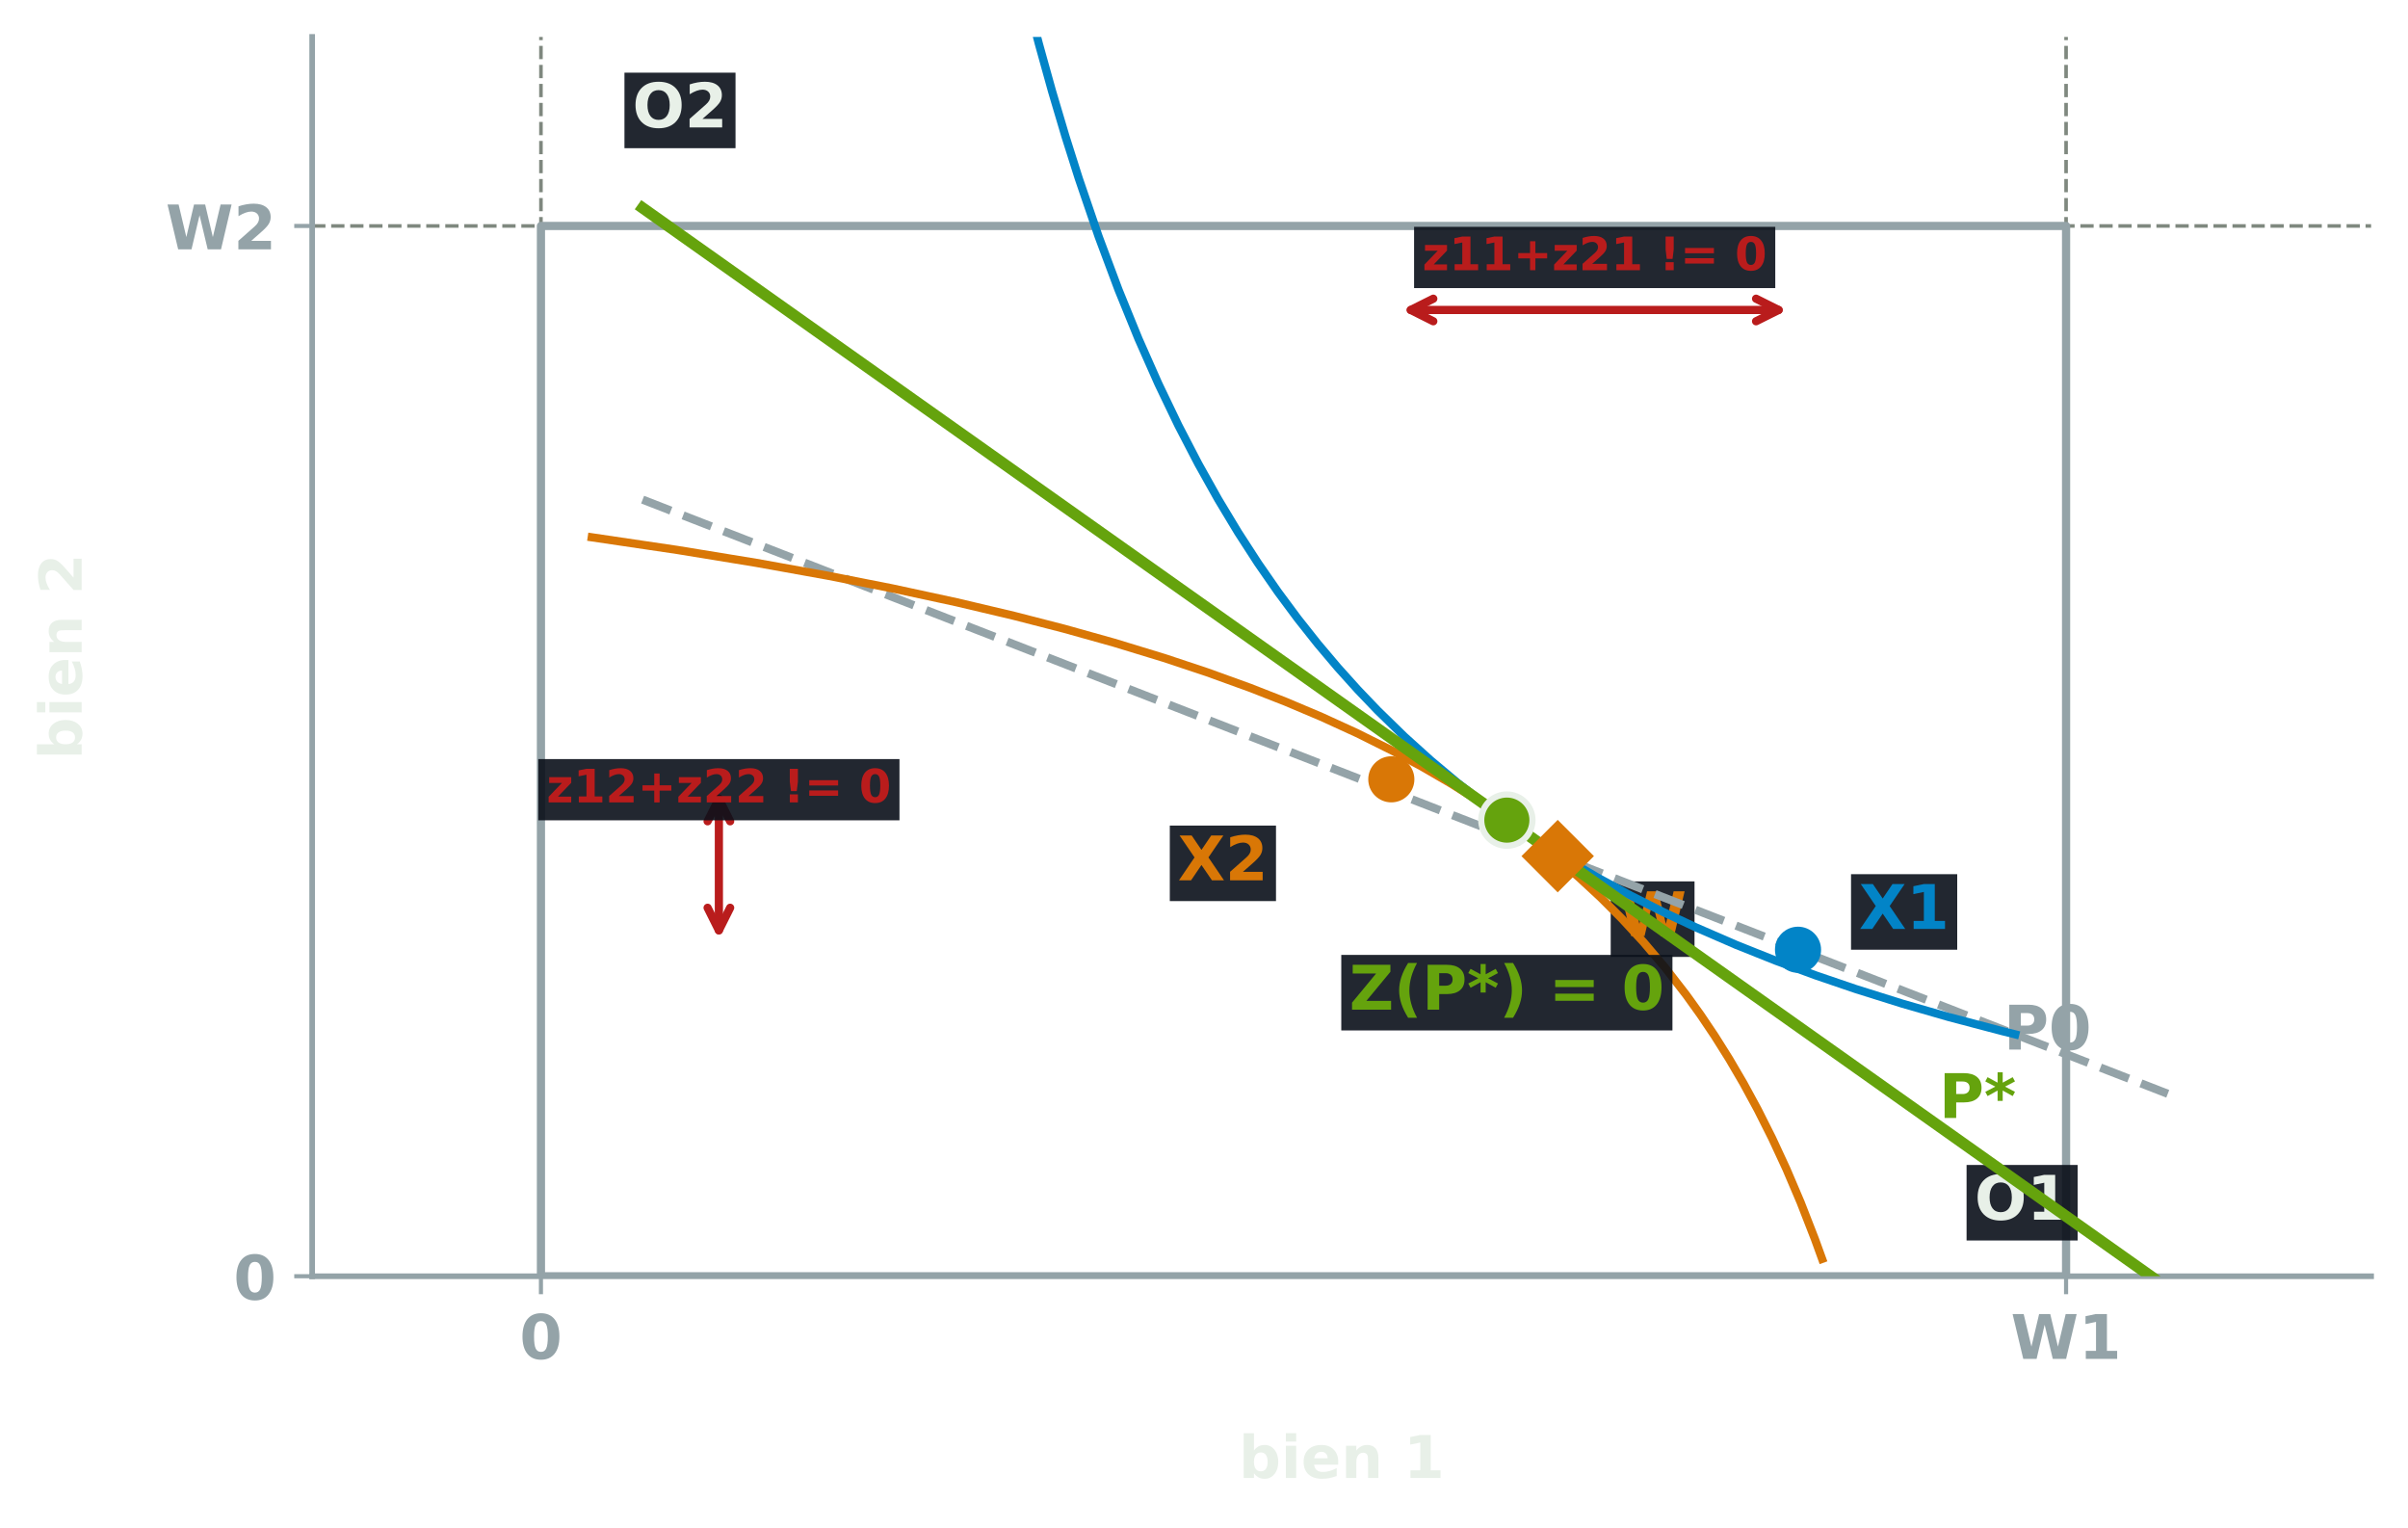
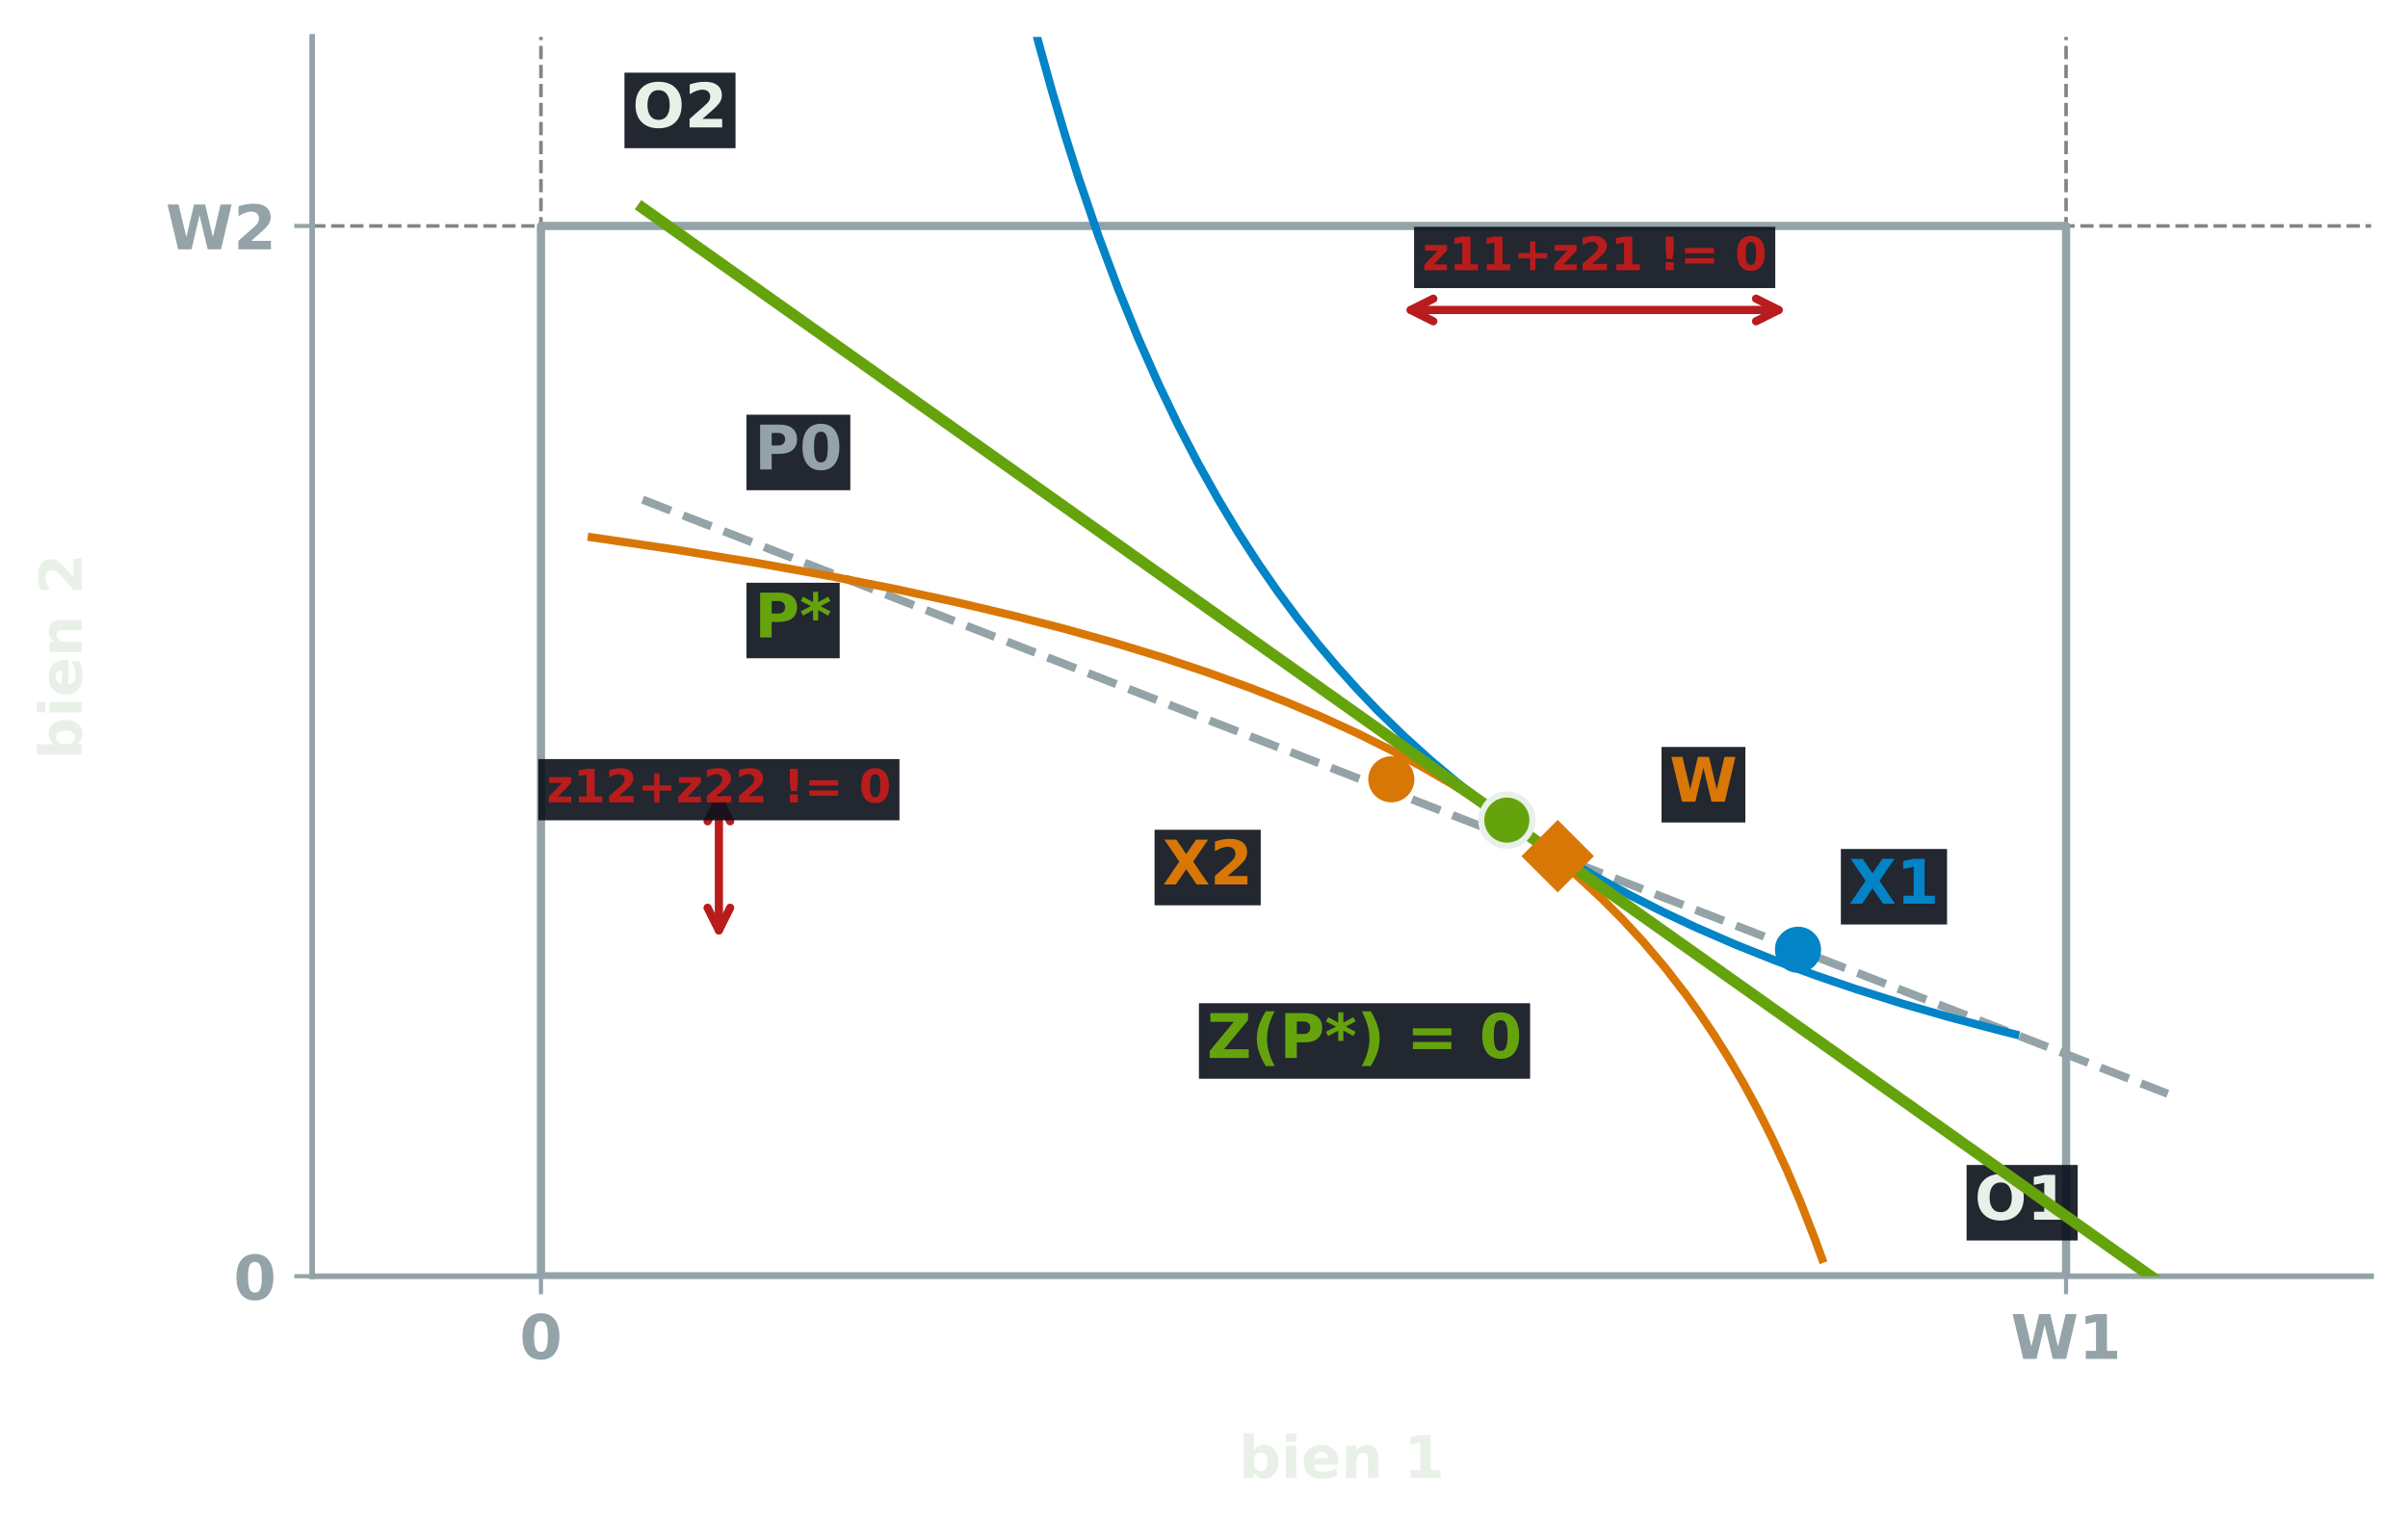
<svg xmlns="http://www.w3.org/2000/svg" xmlns:xlink="http://www.w3.org/1999/xlink" width="469.875pt" height="297.92pt" viewBox="0 0 469.875 297.92" version="1.1">
  <defs>
    <style type="text/css">*{stroke-linejoin: round; stroke-linecap: butt}</style>
  </defs>
  <g id="figure_1">
    <g id="patch_1">
      <path d="M 0 297.92  L 469.875 297.92  L 469.875 0  L 0 0  L 0 297.92  z " style="fill: none; opacity: 0" />
    </g>
    <g id="axes_1">
      <g id="patch_2">
        <path d="M 60.915 248.976  L 462.675 248.976  L 462.675 7.2  L 60.915 7.2  L 60.915 248.976  z " style="fill: none" />
      </g>
      <g id="matplotlib.axis_1">
        <g id="xtick_1">
          <g id="line2d_1">
            <path d="M 105.555 248.976  L 105.555 7.2  " clip-path="url(#pcbb90beb49)" style="fill: none; stroke-dasharray: 2.59,1.12; stroke-dashoffset: 0; stroke: #2a3a2a; stroke-opacity: 0.6; stroke-width: 0.7" />
          </g>
          <g id="line2d_2">
            <defs>
              <path id="m409fbe080f" d="M 0 0  L 0 3.5  " style="stroke: #94a3a8; stroke-width: 0.8" />
            </defs>
            <g>
              <use xlink:href="#m409fbe080f" x="105.555" y="248.976" style="fill: #94a3a8; stroke: #94a3a8; stroke-width: 0.8" />
            </g>
          </g>
          <g id="text_1">
            <g style="fill: #94a3a8" transform="translate(101.3802 265.0941) scale(0.12 -0.12)">
              <defs>
                <path id="DejaVuSans-Bold-30" d="M 2944 2338  Q 2944 3213 2780 3570  Q 2616 3928 2228 3928  Q 1841 3928 1675 3570  Q 1509 3213 1509 2338  Q 1509 1453 1675 1090  Q 1841 728 2228 728  Q 2613 728 2778 1090  Q 2944 1453 2944 2338  z M 4147 2328  Q 4147 1169 3647 539  Q 3147 -91 2228 -91  Q 1306 -91 806 539  Q 306 1169 306 2328  Q 306 3491 806 4120  Q 1306 4750 2228 4750  Q 3147 4750 3647 4120  Q 4147 3491 4147 2328  z " transform="scale(0.015625)" />
              </defs>
              <use xlink:href="#DejaVuSans-Bold-30" />
            </g>
          </g>
        </g>
        <g id="xtick_2">
          <g id="line2d_3">
            <path d="M 403.155 248.976  L 403.155 7.2  " clip-path="url(#pcbb90beb49)" style="fill: none; stroke-dasharray: 2.59,1.12; stroke-dashoffset: 0; stroke: #2a3a2a; stroke-opacity: 0.6; stroke-width: 0.7" />
          </g>
          <g id="line2d_4">
            <g>
              <use xlink:href="#m409fbe080f" x="403.155" y="248.976" style="fill: #94a3a8; stroke: #94a3a8; stroke-width: 0.8" />
            </g>
          </g>
          <g id="text_2">
            <g style="fill: #94a3a8" transform="translate(392.3623 265.0941) scale(0.12 -0.12)">
              <defs>
                <path id="DejaVuSans-Bold-57" d="M 191 4666  L 1344 4666  L 2150 1275  L 2950 4666  L 4109 4666  L 4909 1275  L 5716 4666  L 6859 4666  L 5759 0  L 4372 0  L 3525 3547  L 2688 0  L 1300 0  L 191 4666  z " transform="scale(0.015625)" />
                <path id="DejaVuSans-Bold-31" d="M 750 831  L 1813 831  L 1813 3847  L 722 3622  L 722 4441  L 1806 4666  L 2950 4666  L 2950 831  L 4013 831  L 4013 0  L 750 0  L 750 831  z " transform="scale(0.015625)" />
              </defs>
              <use xlink:href="#DejaVuSans-Bold-57" />
              <use xlink:href="#DejaVuSans-Bold-31" x="110.303" />
            </g>
          </g>
        </g>
        <g id="text_3">
          <g style="fill: #e8f0e8" transform="translate(241.7121 288.328) scale(0.115 -0.115)">
            <defs>
              <path id="DejaVuSans-Bold-62" d="M 2400 722  Q 2759 722 2948 984  Q 3138 1247 3138 1747  Q 3138 2247 2948 2509  Q 2759 2772 2400 2772  Q 2041 2772 1848 2508  Q 1656 2244 1656 1747  Q 1656 1250 1848 986  Q 2041 722 2400 722  z M 1656 2988  Q 1888 3294 2169 3439  Q 2450 3584 2816 3584  Q 3463 3584 3878 3070  Q 4294 2556 4294 1747  Q 4294 938 3878 423  Q 3463 -91 2816 -91  Q 2450 -91 2169 54  Q 1888 200 1656 506  L 1656 0  L 538 0  L 538 4863  L 1656 4863  L 1656 2988  z " transform="scale(0.015625)" />
              <path id="DejaVuSans-Bold-69" d="M 538 3500  L 1656 3500  L 1656 0  L 538 0  L 538 3500  z M 538 4863  L 1656 4863  L 1656 3950  L 538 3950  L 538 4863  z " transform="scale(0.015625)" />
              <path id="DejaVuSans-Bold-65" d="M 4031 1759  L 4031 1441  L 1416 1441  Q 1456 1047 1700 850  Q 1944 653 2381 653  Q 2734 653 3104 758  Q 3475 863 3866 1075  L 3866 213  Q 3469 63 3072 -14  Q 2675 -91 2278 -91  Q 1328 -91 801 392  Q 275 875 275 1747  Q 275 2603 792 3093  Q 1309 3584 2216 3584  Q 3041 3584 3536 3087  Q 4031 2591 4031 1759  z M 2881 2131  Q 2881 2450 2695 2645  Q 2509 2841 2209 2841  Q 1884 2841 1681 2658  Q 1478 2475 1428 2131  L 2881 2131  z " transform="scale(0.015625)" />
              <path id="DejaVuSans-Bold-6e" d="M 4056 2131  L 4056 0  L 2931 0  L 2931 347  L 2931 1631  Q 2931 2084 2911 2256  Q 2891 2428 2841 2509  Q 2775 2619 2662 2680  Q 2550 2741 2406 2741  Q 2056 2741 1856 2470  Q 1656 2200 1656 1722  L 1656 0  L 538 0  L 538 3500  L 1656 3500  L 1656 2988  Q 1909 3294 2193 3439  Q 2478 3584 2822 3584  Q 3428 3584 3742 3212  Q 4056 2841 4056 2131  z " transform="scale(0.015625)" />
              <path id="DejaVuSans-Bold-20" transform="scale(0.015625)" />
            </defs>
            <use xlink:href="#DejaVuSans-Bold-62" />
            <use xlink:href="#DejaVuSans-Bold-69" x="71.582" />
            <use xlink:href="#DejaVuSans-Bold-65" x="105.859" />
            <use xlink:href="#DejaVuSans-Bold-6e" x="173.682" />
            <use xlink:href="#DejaVuSans-Bold-20" x="244.873" />
            <use xlink:href="#DejaVuSans-Bold-31" x="279.688" />
          </g>
        </g>
      </g>
      <g id="matplotlib.axis_2">
        <g id="ytick_1">
          <g id="line2d_5">
            <path d="M 60.915 248.976  L 462.675 248.976  " clip-path="url(#pcbb90beb49)" style="fill: none; stroke-dasharray: 2.59,1.12; stroke-dashoffset: 0; stroke: #2a3a2a; stroke-opacity: 0.6; stroke-width: 0.7" />
          </g>
          <g id="line2d_6">
            <defs>
              <path id="m766cb33b4f" d="M 0 0  L -3.5 0  " style="stroke: #94a3a8; stroke-width: 0.8" />
            </defs>
            <g>
              <use xlink:href="#m766cb33b4f" x="60.915" y="248.976" style="fill: #94a3a8; stroke: #94a3a8; stroke-width: 0.8" />
            </g>
          </g>
          <g id="text_4">
            <g style="fill: #94a3a8" transform="translate(45.56547 253.5351) scale(0.12 -0.12)">
              <use xlink:href="#DejaVuSans-Bold-30" />
            </g>
          </g>
        </g>
        <g id="ytick_2">
          <g id="line2d_7">
            <path d="M 60.915 44.081  L 462.675 44.081  " clip-path="url(#pcbb90beb49)" style="fill: none; stroke-dasharray: 2.59,1.12; stroke-dashoffset: 0; stroke: #2a3a2a; stroke-opacity: 0.6; stroke-width: 0.7" />
          </g>
          <g id="line2d_8">
            <g>
              <use xlink:href="#m766cb33b4f" x="60.915" y="44.081" style="fill: #94a3a8; stroke: #94a3a8; stroke-width: 0.8" />
            </g>
          </g>
          <g id="text_5">
            <g style="fill: #94a3a8" transform="translate(32.32984 48.64015) scale(0.12 -0.12)">
              <defs>
                <path id="DejaVuSans-Bold-32" d="M 1844 884  L 3897 884  L 3897 0  L 506 0  L 506 884  L 2209 2388  Q 2438 2594 2547 2791  Q 2656 2988 2656 3200  Q 2656 3528 2436 3728  Q 2216 3928 1850 3928  Q 1569 3928 1234 3808  Q 900 3688 519 3450  L 519 4475  Q 925 4609 1322 4679  Q 1719 4750 2100 4750  Q 2938 4750 3402 4381  Q 3866 4013 3866 3353  Q 3866 2972 3669 2642  Q 3472 2313 2841 1759  L 1844 884  z " transform="scale(0.015625)" />
              </defs>
              <use xlink:href="#DejaVuSans-Bold-57" />
              <use xlink:href="#DejaVuSans-Bold-32" x="110.303" />
            </g>
          </g>
        </g>
        <g id="text_6">
          <g style="fill: #e8f0e8" transform="translate(15.9382 148.1708) rotate(-90) scale(0.115 -0.115)">
            <use xlink:href="#DejaVuSans-Bold-62" />
            <use xlink:href="#DejaVuSans-Bold-69" x="71.582" />
            <use xlink:href="#DejaVuSans-Bold-65" x="105.859" />
            <use xlink:href="#DejaVuSans-Bold-6e" x="173.682" />
            <use xlink:href="#DejaVuSans-Bold-20" x="244.873" />
            <use xlink:href="#DejaVuSans-Bold-32" x="279.688" />
          </g>
        </g>
      </g>
      <g id="patch_3">
        <path d="M 60.915 248.976  L 60.915 7.2  " style="fill: none; stroke: #94a3a8; stroke-width: 1.1; stroke-linejoin: miter; stroke-linecap: square" />
      </g>
      <g id="patch_4">
        <path d="M 60.915 248.976  L 462.675 248.976  " style="fill: none; stroke: #94a3a8; stroke-width: 1.1; stroke-linejoin: miter; stroke-linecap: square" />
      </g>
      <g id="line2d_9">
        <path d="M 105.555 248.976  L 403.155 248.976  L 403.155 44.081  L 105.555 44.081  L 105.555 248.976  " clip-path="url(#pcbb90beb49)" style="fill: none; stroke: #94a3a8; stroke-width: 1.6; stroke-linecap: square" />
      </g>
      <g id="text_7">
        <g id="patch_5">
          <path d="M 121.851 28.91  L 143.522 28.91  L 143.522 14.176  L 121.851 14.176  z " style="fill: #0a0f1a; opacity: 0.9" />
        </g>
        <g style="fill: #e8f0e8" transform="translate(123.4108 24.85389) scale(0.12 -0.12)">
          <defs>
            <path id="DejaVuSans-Bold-4f" d="M 2719 3878  Q 2169 3878 1866 3472  Q 1563 3066 1563 2328  Q 1563 1594 1866 1187  Q 2169 781 2719 781  Q 3272 781 3575 1187  Q 3878 1594 3878 2328  Q 3878 3066 3575 3472  Q 3272 3878 2719 3878  z M 2719 4750  Q 3844 4750 4481 4106  Q 5119 3463 5119 2328  Q 5119 1197 4481 553  Q 3844 -91 2719 -91  Q 1597 -91 958 553  Q 319 1197 319 2328  Q 319 3463 958 4106  Q 1597 4750 2719 4750  z " transform="scale(0.015625)" />
          </defs>
          <use xlink:href="#DejaVuSans-Bold-4f" />
          <use xlink:href="#DejaVuSans-Bold-32" x="85.01" />
        </g>
      </g>
      <g id="text_8">
        <g id="patch_6">
          <path d="M 383.739 242  L 405.41 242  L 405.41 227.266  L 383.739 227.266  z " style="fill: #0a0f1a; opacity: 0.9" />
        </g>
        <g style="fill: #e8f0e8" transform="translate(385.2988 237.9446) scale(0.12 -0.12)">
          <use xlink:href="#DejaVuSans-Bold-4f" />
          <use xlink:href="#DejaVuSans-Bold-31" x="85.01" />
        </g>
      </g>
      <g id="text_9">
        <g id="patch_7">
-           <path d="M 314.299 186.679  L 330.654 186.679  L 330.654 171.945  L 314.299 171.945  z " style="fill: #0a0f1a; opacity: 0.9" />
-         </g>
-         <g style="fill: #d97706" transform="translate(315.8588 182.623) scale(0.12 -0.12)">
+           <path d="M 324.219 160.452  L 340.574 160.452  L 340.574 145.718  L 324.219 145.718  z " style="fill: #0a0f1a; opacity: 0.9" />
+         </g>
+         <g style="fill: #d97706" transform="translate(325.7788 156.3964) scale(0.12 -0.12)">
          <use xlink:href="#DejaVuSans-Bold-57" />
        </g>
      </g>
      <g id="line2d_10">
        <path d="M 125.395 97.471  L 130.439 99.435  L 135.483 101.4  L 140.527 103.365  L 145.571 105.329  L 150.615 107.294  L 155.659 109.259  L 160.703 111.223  L 165.747 113.188  L 170.791 115.152  L 175.836 117.117  L 180.88 119.082  L 185.924 121.046  L 190.968 123.011  L 196.012 124.975  L 201.056 126.94  L 206.1 128.905  L 211.144 130.869  L 216.188 132.834  L 221.232 134.798  L 226.276 136.763  L 231.32 138.728  L 236.364 140.692  L 241.408 142.657  L 246.452 144.621  L 251.497 146.586  L 256.541 148.551  L 261.585 150.515  L 266.629 152.48  L 271.673 154.445  L 276.717 156.409  L 281.761 158.374  L 286.805 160.338  L 291.849 162.303  L 296.893 164.268  L 301.937 166.232  L 306.981 168.197  L 312.025 170.161  L 317.069 172.126  L 322.113 174.091  L 327.158 176.055  L 332.202 178.02  L 337.246 179.984  L 342.29 181.949  L 347.334 183.914  L 352.378 185.878  L 357.422 187.843  L 362.466 189.808  L 367.51 191.772  L 372.554 193.737  L 377.598 195.701  L 382.642 197.666  L 387.686 199.631  L 392.73 201.595  L 397.775 203.56  L 402.819 205.524  L 407.863 207.489  L 412.907 209.454  L 417.951 211.418  L 422.995 213.383  " clip-path="url(#pcbb90beb49)" style="fill: none; stroke-dasharray: 5.92,2.56; stroke-dashoffset: 0; stroke: #94a3a8; stroke-width: 1.6" />
      </g>
      <g id="text_10">
-         <g style="fill: #94a3a8" transform="translate(390.9698 204.7516) scale(0.12 -0.12)">
+         <g id="patch_8">
+           <path d="M 145.659 95.635  L 165.924 95.635  L 165.924 80.902  L 145.659 80.902  z " style="fill: #0a0f1a; opacity: 0.9" />
+         </g>
+         <g style="fill: #94a3a8" transform="translate(147.2188 91.57982) scale(0.12 -0.12)">
          <defs>
            <path id="DejaVuSans-Bold-50" d="M 588 4666  L 2584 4666  Q 3475 4666 3951 4270  Q 4428 3875 4428 3144  Q 4428 2409 3951 2014  Q 3475 1619 2584 1619  L 1791 1619  L 1791 0  L 588 0  L 588 4666  z M 1791 3794  L 1791 2491  L 2456 2491  Q 2806 2491 2997 2661  Q 3188 2831 3188 3144  Q 3188 3456 2997 3625  Q 2806 3794 2456 3794  L 1791 3794  z " transform="scale(0.015625)" />
          </defs>
          <use xlink:href="#DejaVuSans-Bold-50" />
          <use xlink:href="#DejaVuSans-Bold-30" x="73.291" />
        </g>
      </g>
      <g id="text_11">
-         <g id="patch_8">
-           <path d="M 361.193 185.274  L 381.914 185.274  L 381.914 170.54  L 361.193 170.54  z " style="fill: #0a0f1a; opacity: 0.9" />
-         </g>
-         <g style="fill: #0284c7" transform="translate(362.7534 181.218) scale(0.12 -0.12)">
+         <g id="patch_9">
+           <path d="M 359.209 180.356  L 379.93 180.356  L 379.93 165.622  L 359.209 165.622  z " style="fill: #0a0f1a; opacity: 0.9" />
+         </g>
+         <g style="fill: #0284c7" transform="translate(360.7694 176.3005) scale(0.12 -0.12)">
          <defs>
            <path id="DejaVuSans-Bold-58" d="M 3188 2381  L 4806 0  L 3553 0  L 2463 1594  L 1381 0  L 122 0  L 1741 2381  L 184 4666  L 1441 4666  L 2463 3163  L 3481 4666  L 4744 4666  L 3188 2381  z " transform="scale(0.015625)" />
          </defs>
          <use xlink:href="#DejaVuSans-Bold-58" />
          <use xlink:href="#DejaVuSans-Bold-31" x="77.1" />
        </g>
      </g>
      <g id="text_12">
-         <g id="patch_9">
-           <path d="M 228.265 175.79  L 248.986 175.79  L 248.986 161.056  L 228.265 161.056  z " style="fill: #0a0f1a; opacity: 0.9" />
-         </g>
-         <g style="fill: #d97706" transform="translate(229.8254 171.7343) scale(0.12 -0.12)">
+         <g id="patch_10">
+           <path d="M 225.289 176.609  L 246.01 176.609  L 246.01 161.876  L 225.289 161.876  z " style="fill: #0a0f1a; opacity: 0.9" />
+         </g>
+         <g style="fill: #d97706" transform="translate(226.8494 172.5539) scale(0.12 -0.12)">
          <use xlink:href="#DejaVuSans-Bold-58" />
          <use xlink:href="#DejaVuSans-Bold-32" x="77.1" />
        </g>
      </g>
-       <g id="patch_10">
+       <g id="patch_11">
        <path d="M 275.279 60.473  Q 311.171 60.473 347.063 60.473  " style="fill: none; stroke: #b91c1c; stroke-width: 1.6; stroke-linecap: round" />
        <path d="M 279.679 62.673  L 275.279 60.473  L 279.679 58.273  " style="fill: none; stroke: #b91c1c; stroke-width: 1.6; stroke-linecap: round" />
        <path d="M 342.663 58.273  L 347.063 60.473  L 342.663 62.673  " style="fill: none; stroke: #b91c1c; stroke-width: 1.6; stroke-linecap: round" />
      </g>
      <g id="text_13">
-         <g id="patch_11">
+         <g id="patch_12">
          <path d="M 275.929 56.203  L 346.41 56.203  L 346.41 44.253  L 275.929 44.253  z " style="fill: #0a0f1a; opacity: 0.9" />
        </g>
        <g style="fill: #b91c1c" transform="translate(277.5488 52.71137) scale(0.09 -0.09)">
          <defs>
            <path id="DejaVuSans-Bold-7a" d="M 366 3500  L 3419 3500  L 3419 2719  L 1575 800  L 3419 800  L 3419 0  L 288 0  L 288 781  L 2131 2700  L 366 2700  L 366 3500  z " transform="scale(0.015625)" />
            <path id="DejaVuSans-Bold-2b" d="M 3053 4013  L 3053 2375  L 4684 2375  L 4684 1638  L 3053 1638  L 3053 0  L 2309 0  L 2309 1638  L 678 1638  L 678 2375  L 2309 2375  L 2309 4013  L 3053 4013  z " transform="scale(0.015625)" />
            <path id="DejaVuSans-Bold-21" d="M 897 4666  L 2022 4666  L 2022 2875  L 1863 1569  L 1056 1569  L 897 2875  L 897 4666  z M 897 1113  L 2022 1113  L 2022 0  L 897 0  L 897 1113  z " transform="scale(0.015625)" />
            <path id="DejaVuSans-Bold-3d" d="M 678 3084  L 4684 3084  L 4684 2350  L 678 2350  L 678 3084  z M 678 1663  L 4684 1663  L 4684 922  L 678 922  L 678 1663  z " transform="scale(0.015625)" />
          </defs>
          <use xlink:href="#DejaVuSans-Bold-7a" />
          <use xlink:href="#DejaVuSans-Bold-31" x="58.203" />
          <use xlink:href="#DejaVuSans-Bold-31" x="127.783" />
          <use xlink:href="#DejaVuSans-Bold-2b" x="197.363" />
          <use xlink:href="#DejaVuSans-Bold-7a" x="281.152" />
          <use xlink:href="#DejaVuSans-Bold-32" x="339.355" />
          <use xlink:href="#DejaVuSans-Bold-31" x="408.936" />
          <use xlink:href="#DejaVuSans-Bold-20" x="478.516" />
          <use xlink:href="#DejaVuSans-Bold-21" x="513.33" />
          <use xlink:href="#DejaVuSans-Bold-3d" x="558.936" />
          <use xlink:href="#DejaVuSans-Bold-20" x="642.725" />
          <use xlink:href="#DejaVuSans-Bold-30" x="677.539" />
        </g>
      </g>
-       <g id="patch_12">
+       <g id="patch_13">
        <path d="M 140.275 155.821  Q 140.275 168.656 140.275 181.491  " style="fill: none; stroke: #b91c1c; stroke-width: 1.6; stroke-linecap: round" />
        <path d="M 138.075 160.221  L 140.275 155.821  L 142.475 160.221  " style="fill: none; stroke: #b91c1c; stroke-width: 1.6; stroke-linecap: round" />
        <path d="M 142.475 177.091  L 140.275 181.491  L 138.075 177.091  " style="fill: none; stroke: #b91c1c; stroke-width: 1.6; stroke-linecap: round" />
      </g>
      <g id="text_14">
-         <g id="patch_13">
+         <g id="patch_14">
          <path d="M 105.034 160.032  L 175.515 160.032  L 175.515 148.082  L 105.034 148.082  z " style="fill: #0a0f1a; opacity: 0.9" />
        </g>
        <g style="fill: #b91c1c" transform="translate(106.6542 156.5407) scale(0.09 -0.09)">
          <use xlink:href="#DejaVuSans-Bold-7a" />
          <use xlink:href="#DejaVuSans-Bold-31" x="58.203" />
          <use xlink:href="#DejaVuSans-Bold-32" x="127.783" />
          <use xlink:href="#DejaVuSans-Bold-2b" x="197.363" />
          <use xlink:href="#DejaVuSans-Bold-7a" x="281.152" />
          <use xlink:href="#DejaVuSans-Bold-32" x="339.355" />
          <use xlink:href="#DejaVuSans-Bold-32" x="408.936" />
          <use xlink:href="#DejaVuSans-Bold-20" x="478.516" />
          <use xlink:href="#DejaVuSans-Bold-21" x="513.33" />
          <use xlink:href="#DejaVuSans-Bold-3d" x="558.936" />
          <use xlink:href="#DejaVuSans-Bold-20" x="642.725" />
          <use xlink:href="#DejaVuSans-Bold-30" x="677.539" />
        </g>
      </g>
      <g id="text_15">
-         <g style="fill: #65a30d" transform="translate(378.3548 218.0991) scale(0.12 -0.12)">
+         <g id="patch_15">
+           <path d="M 145.659 128.419  L 163.85 128.419  L 163.85 113.685  L 145.659 113.685  z " style="fill: #0a0f1a; opacity: 0.9" />
+         </g>
+         <g style="fill: #65a30d" transform="translate(147.2188 124.363) scale(0.12 -0.12)">
          <defs>
            <path id="DejaVuSans-Bold-2a" d="M 3219 3803  L 2188 3263  L 3219 2719  L 2981 2278  L 1941 2853  L 1941 1778  L 1409 1778  L 1409 2853  L 366 2278  L 128 2719  L 1172 3263  L 128 3803  L 366 4244  L 1409 3675  L 1409 4750  L 1941 4750  L 1941 3675  L 2981 4244  L 3219 3803  z " transform="scale(0.015625)" />
          </defs>
          <use xlink:href="#DejaVuSans-Bold-50" />
          <use xlink:href="#DejaVuSans-Bold-2a" x="73.291" />
        </g>
      </g>
      <g id="line2d_11">
        <path d="M 200.225 -1  L 202.711 8.54  L 205.303 17.851  L 207.895 26.577  L 210.488 34.767  L 214.376 46.144  L 218.264 56.549  L 222.152 66.094  L 226.04 74.875  L 229.929 82.975  L 233.817 90.466  L 237.705 97.41  L 241.593 103.861  L 245.482 109.868  L 249.37 115.471  L 253.258 120.708  L 257.146 125.611  L 261.035 130.21  L 264.923 134.529  L 268.811 138.594  L 273.995 143.65  L 279.18 148.332  L 284.364 152.677  L 289.548 156.719  L 294.733 160.485  L 299.917 164.002  L 305.101 167.292  L 311.582 171.115  L 318.062 174.649  L 324.543 177.924  L 331.023 180.965  L 338.799 184.338  L 346.576 187.441  L 354.352 190.303  L 362.129 192.951  L 371.201 195.796  L 380.274 198.409  L 390.643 201.142  L 393.235 201.787  L 393.235 201.787  " clip-path="url(#pcbb90beb49)" style="fill: none; stroke: #0284c7; stroke-width: 1.6; stroke-linecap: square" />
      </g>
      <g id="line2d_12">
        <path d="M 115.475 104.819  L 132.224 107.297  L 147.578 109.804  L 161.536 112.311  L 174.098 114.784  L 186.66 117.493  L 197.826 120.131  L 207.596 122.643  L 217.367 125.374  L 227.137 128.355  L 235.512 131.139  L 243.887 134.165  L 250.865 136.896  L 257.844 139.845  L 264.823 143.039  L 271.802 146.514  L 277.385 149.523  L 282.968 152.764  L 288.551 156.266  L 294.135 160.064  L 299.718 164.201  L 303.905 167.556  L 308.092 171.156  L 312.28 175.03  L 316.467 179.213  L 320.654 183.748  L 324.842 188.683  L 329.029 194.079  L 331.821 197.967  L 334.612 202.117  L 337.404 206.559  L 340.195 211.327  L 342.987 216.461  L 345.778 222.008  L 348.57 228.024  L 351.361 234.575  L 354.153 241.743  L 355.549 245.588  L 355.549 245.588  " clip-path="url(#pcbb90beb49)" style="fill: none; stroke: #d97706; stroke-width: 1.6; stroke-linecap: square" />
      </g>
      <g id="text_16">
-         <g id="patch_14">
-           <path d="M 261.724 201.021  L 326.346 201.021  L 326.346 186.287  L 261.724 186.287  z " style="fill: #0a0f1a; opacity: 0.9" />
-         </g>
-         <g style="fill: #65a30d" transform="translate(263.2839 196.9656) scale(0.12 -0.12)">
+         <g id="patch_16">
+           <path d="M 233.948 210.446  L 298.57 210.446  L 298.57 195.713  L 233.948 195.713  z " style="fill: #0a0f1a; opacity: 0.9" />
+         </g>
+         <g style="fill: #65a30d" transform="translate(235.5079 206.3908) scale(0.12 -0.12)">
          <defs>
            <path id="DejaVuSans-Bold-5a" d="M 359 4666  L 4281 4666  L 4281 3938  L 1778 909  L 4353 909  L 4353 0  L 288 0  L 288 728  L 2791 3756  L 359 3756  L 359 4666  z " transform="scale(0.015625)" />
            <path id="DejaVuSans-Bold-28" d="M 2413 -844  L 1484 -844  Q 1006 -72 778 623  Q 550 1319 550 2003  Q 550 2688 779 3389  Q 1009 4091 1484 4856  L 2413 4856  Q 2013 4116 1813 3408  Q 1613 2700 1613 2009  Q 1613 1319 1811 609  Q 2009 -100 2413 -844  z " transform="scale(0.015625)" />
            <path id="DejaVuSans-Bold-29" d="M 513 -844  Q 913 -100 1113 609  Q 1313 1319 1313 2009  Q 1313 2700 1113 3408  Q 913 4116 513 4856  L 1441 4856  Q 1916 4091 2145 3389  Q 2375 2688 2375 2003  Q 2375 1319 2147 623  Q 1919 -72 1441 -844  L 513 -844  z " transform="scale(0.015625)" />
          </defs>
          <use xlink:href="#DejaVuSans-Bold-5a" />
          <use xlink:href="#DejaVuSans-Bold-28" x="72.51" />
          <use xlink:href="#DejaVuSans-Bold-50" x="118.213" />
          <use xlink:href="#DejaVuSans-Bold-2a" x="191.504" />
          <use xlink:href="#DejaVuSans-Bold-29" x="243.799" />
          <use xlink:href="#DejaVuSans-Bold-20" x="289.502" />
          <use xlink:href="#DejaVuSans-Bold-3d" x="324.316" />
          <use xlink:href="#DejaVuSans-Bold-20" x="408.105" />
          <use xlink:href="#DejaVuSans-Bold-30" x="442.92" />
        </g>
      </g>
      <g id="line2d_13">
        <path d="M 125.395 40.569  L 130.439 44.141  L 135.483 47.713  L 140.527 51.285  L 145.571 54.857  L 150.615 58.429  L 155.659 62.001  L 160.703 65.573  L 165.747 69.145  L 170.791 72.717  L 175.836 76.289  L 180.88 79.861  L 185.924 83.433  L 190.968 87.005  L 196.012 90.577  L 201.056 94.149  L 206.1 97.721  L 211.144 101.293  L 216.188 104.865  L 221.232 108.437  L 226.276 112.009  L 231.32 115.581  L 236.364 119.153  L 241.408 122.725  L 246.452 126.297  L 251.497 129.869  L 256.541 133.441  L 261.585 137.013  L 266.629 140.585  L 271.673 144.157  L 276.717 147.729  L 281.761 151.301  L 286.805 154.873  L 291.849 158.445  L 296.893 162.017  L 301.937 165.589  L 306.981 169.161  L 312.025 172.733  L 317.069 176.305  L 322.113 179.877  L 327.158 183.449  L 332.202 187.021  L 337.246 190.593  L 342.29 194.165  L 347.334 197.737  L 352.378 201.309  L 357.422 204.881  L 362.466 208.453  L 367.51 212.025  L 372.554 215.597  L 377.598 219.169  L 382.642 222.742  L 387.686 226.314  L 392.73 229.886  L 397.775 233.458  L 402.819 237.03  L 407.863 240.602  L 412.907 244.174  L 417.951 247.746  L 422.995 251.318  " clip-path="url(#pcbb90beb49)" style="fill: none; stroke: #65a30d; stroke-width: 2.2; stroke-linecap: square" />
      </g>
      <g id="line2d_14">
        <defs>
          <path id="ma88d86229a" d="M 0 4  C 1.061 4 2.078 3.579 2.828 2.828  C 3.579 2.078 4 1.061 4 0  C 4 -1.061 3.579 -2.078 2.828 -2.828  C 2.078 -3.579 1.061 -4 0 -4  C -1.061 -4 -2.078 -3.579 -2.828 -2.828  C -3.579 -2.078 -4 -1.061 -4 0  C -4 1.061 -3.579 2.078 -2.828 2.828  C -2.078 3.579 -1.061 4 0 4  z " style="stroke: #0284c7" />
        </defs>
        <g clip-path="url(#pcbb90beb49)">
          <use xlink:href="#ma88d86229a" x="350.849" y="185.283" style="fill: #0284c7; stroke: #0284c7" />
        </g>
      </g>
      <g id="line2d_15">
        <defs>
          <path id="m797cb4f3f3" d="M 0 4  C 1.061 4 2.078 3.579 2.828 2.828  C 3.579 2.078 4 1.061 4 0  C 4 -1.061 3.579 -2.078 2.828 -2.828  C 2.078 -3.579 1.061 -4 0 -4  C -1.061 -4 -2.078 -3.579 -2.828 -2.828  C -3.579 -2.078 -4 -1.061 -4 0  C -4 1.061 -3.579 2.078 -2.828 2.828  C -2.078 3.579 -1.061 4 0 4  z " style="stroke: #d97706" />
        </defs>
        <g clip-path="url(#pcbb90beb49)">
          <use xlink:href="#m797cb4f3f3" x="271.489" y="152.031" style="fill: #d97706; stroke: #d97706" />
        </g>
      </g>
      <g id="line2d_16">
        <defs>
          <path id="m37d92303d6" d="M 0 6.364  L 6.364 0  L 0 -6.364  L -6.364 0  z " style="stroke: #d97706; stroke-linejoin: miter" />
        </defs>
        <g clip-path="url(#pcbb90beb49)">
          <use xlink:href="#m37d92303d6" x="303.955" y="167.018" style="fill: #d97706; stroke: #d97706; stroke-linejoin: miter" />
        </g>
      </g>
      <g id="line2d_17">
        <defs>
          <path id="m6c3d6e5392" d="M 0 5  C 1.326 5 2.598 4.473 3.536 3.536  C 4.473 2.598 5 1.326 5 0  C 5 -1.326 4.473 -2.598 3.536 -3.536  C 2.598 -4.473 1.326 -5 0 -5  C -1.326 -5 -2.598 -4.473 -3.536 -3.536  C -4.473 -2.598 -5 -1.326 -5 0  C -5 1.326 -4.473 2.598 -3.536 3.536  C -2.598 4.473 -1.326 5 0 5  z " style="stroke: #e8f0e8; stroke-width: 1.2" />
        </defs>
        <g clip-path="url(#pcbb90beb49)">
          <use xlink:href="#m6c3d6e5392" x="294.035" y="159.993" style="fill: #65a30d; stroke: #e8f0e8; stroke-width: 1.2" />
        </g>
      </g>
    </g>
  </g>
  <defs>
    <clipPath id="pcbb90beb49">
      <rect x="60.915" y="7.2" width="401.76" height="241.776" />
    </clipPath>
  </defs>
</svg>
